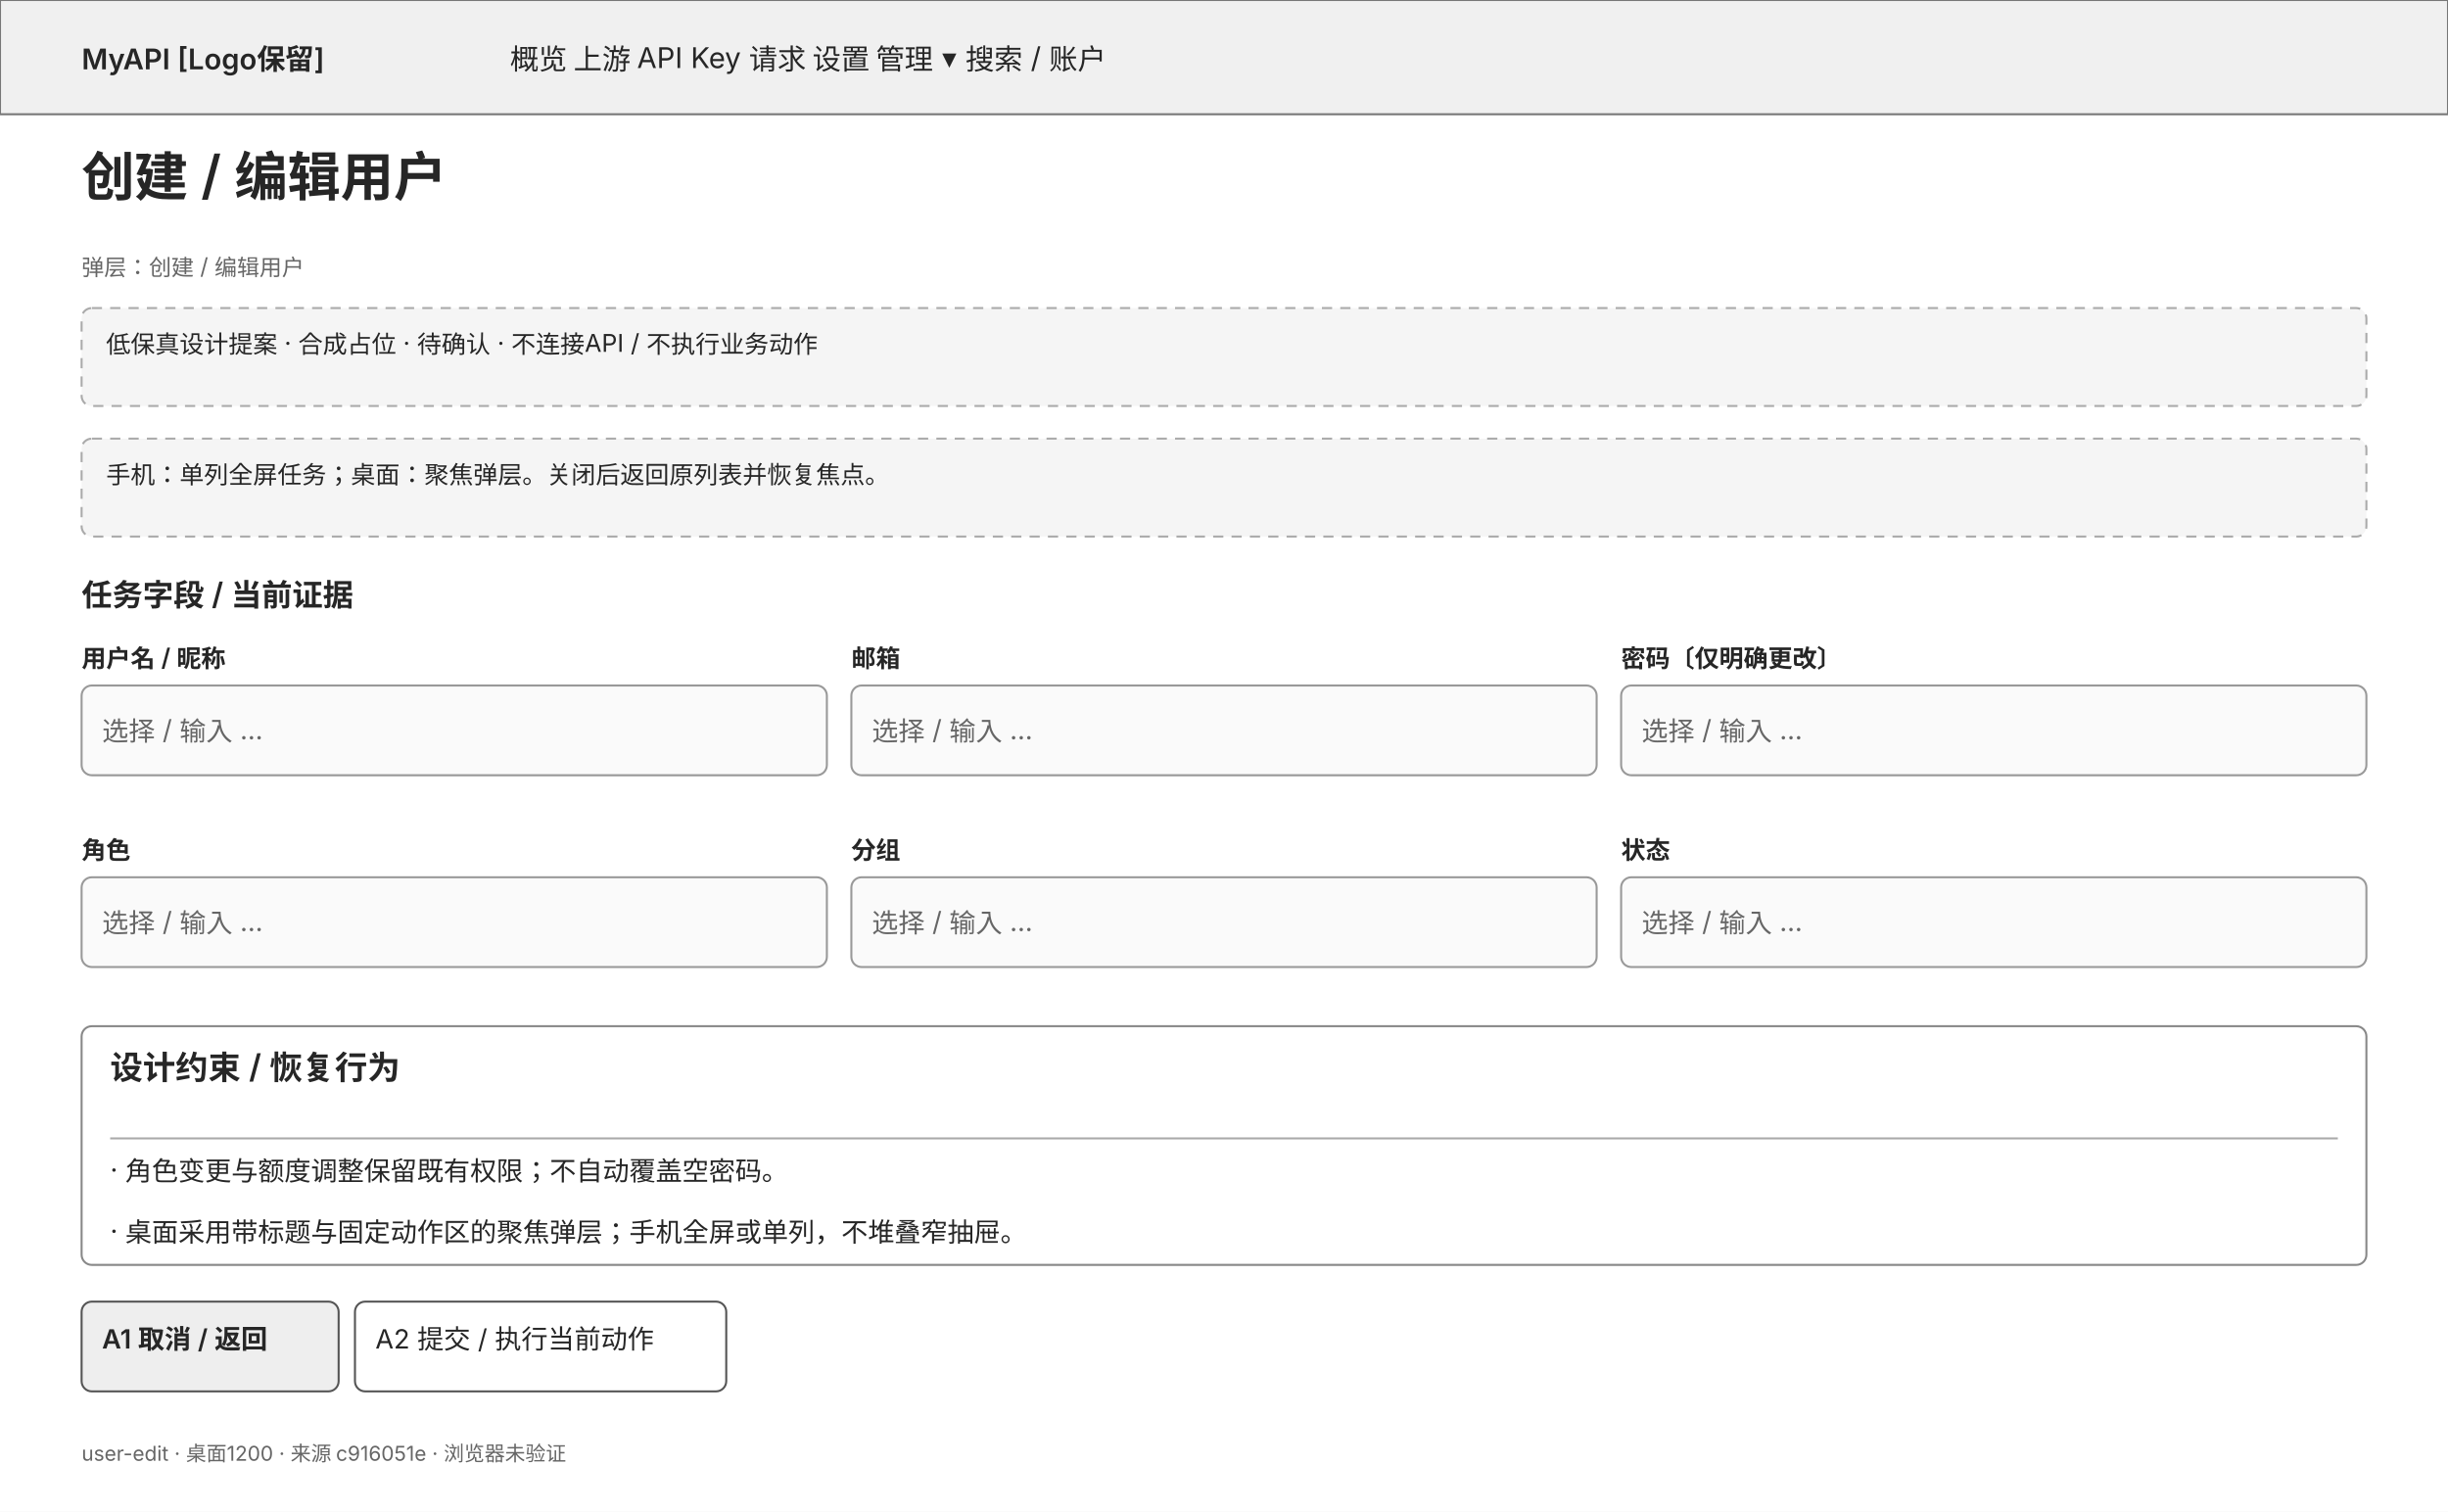
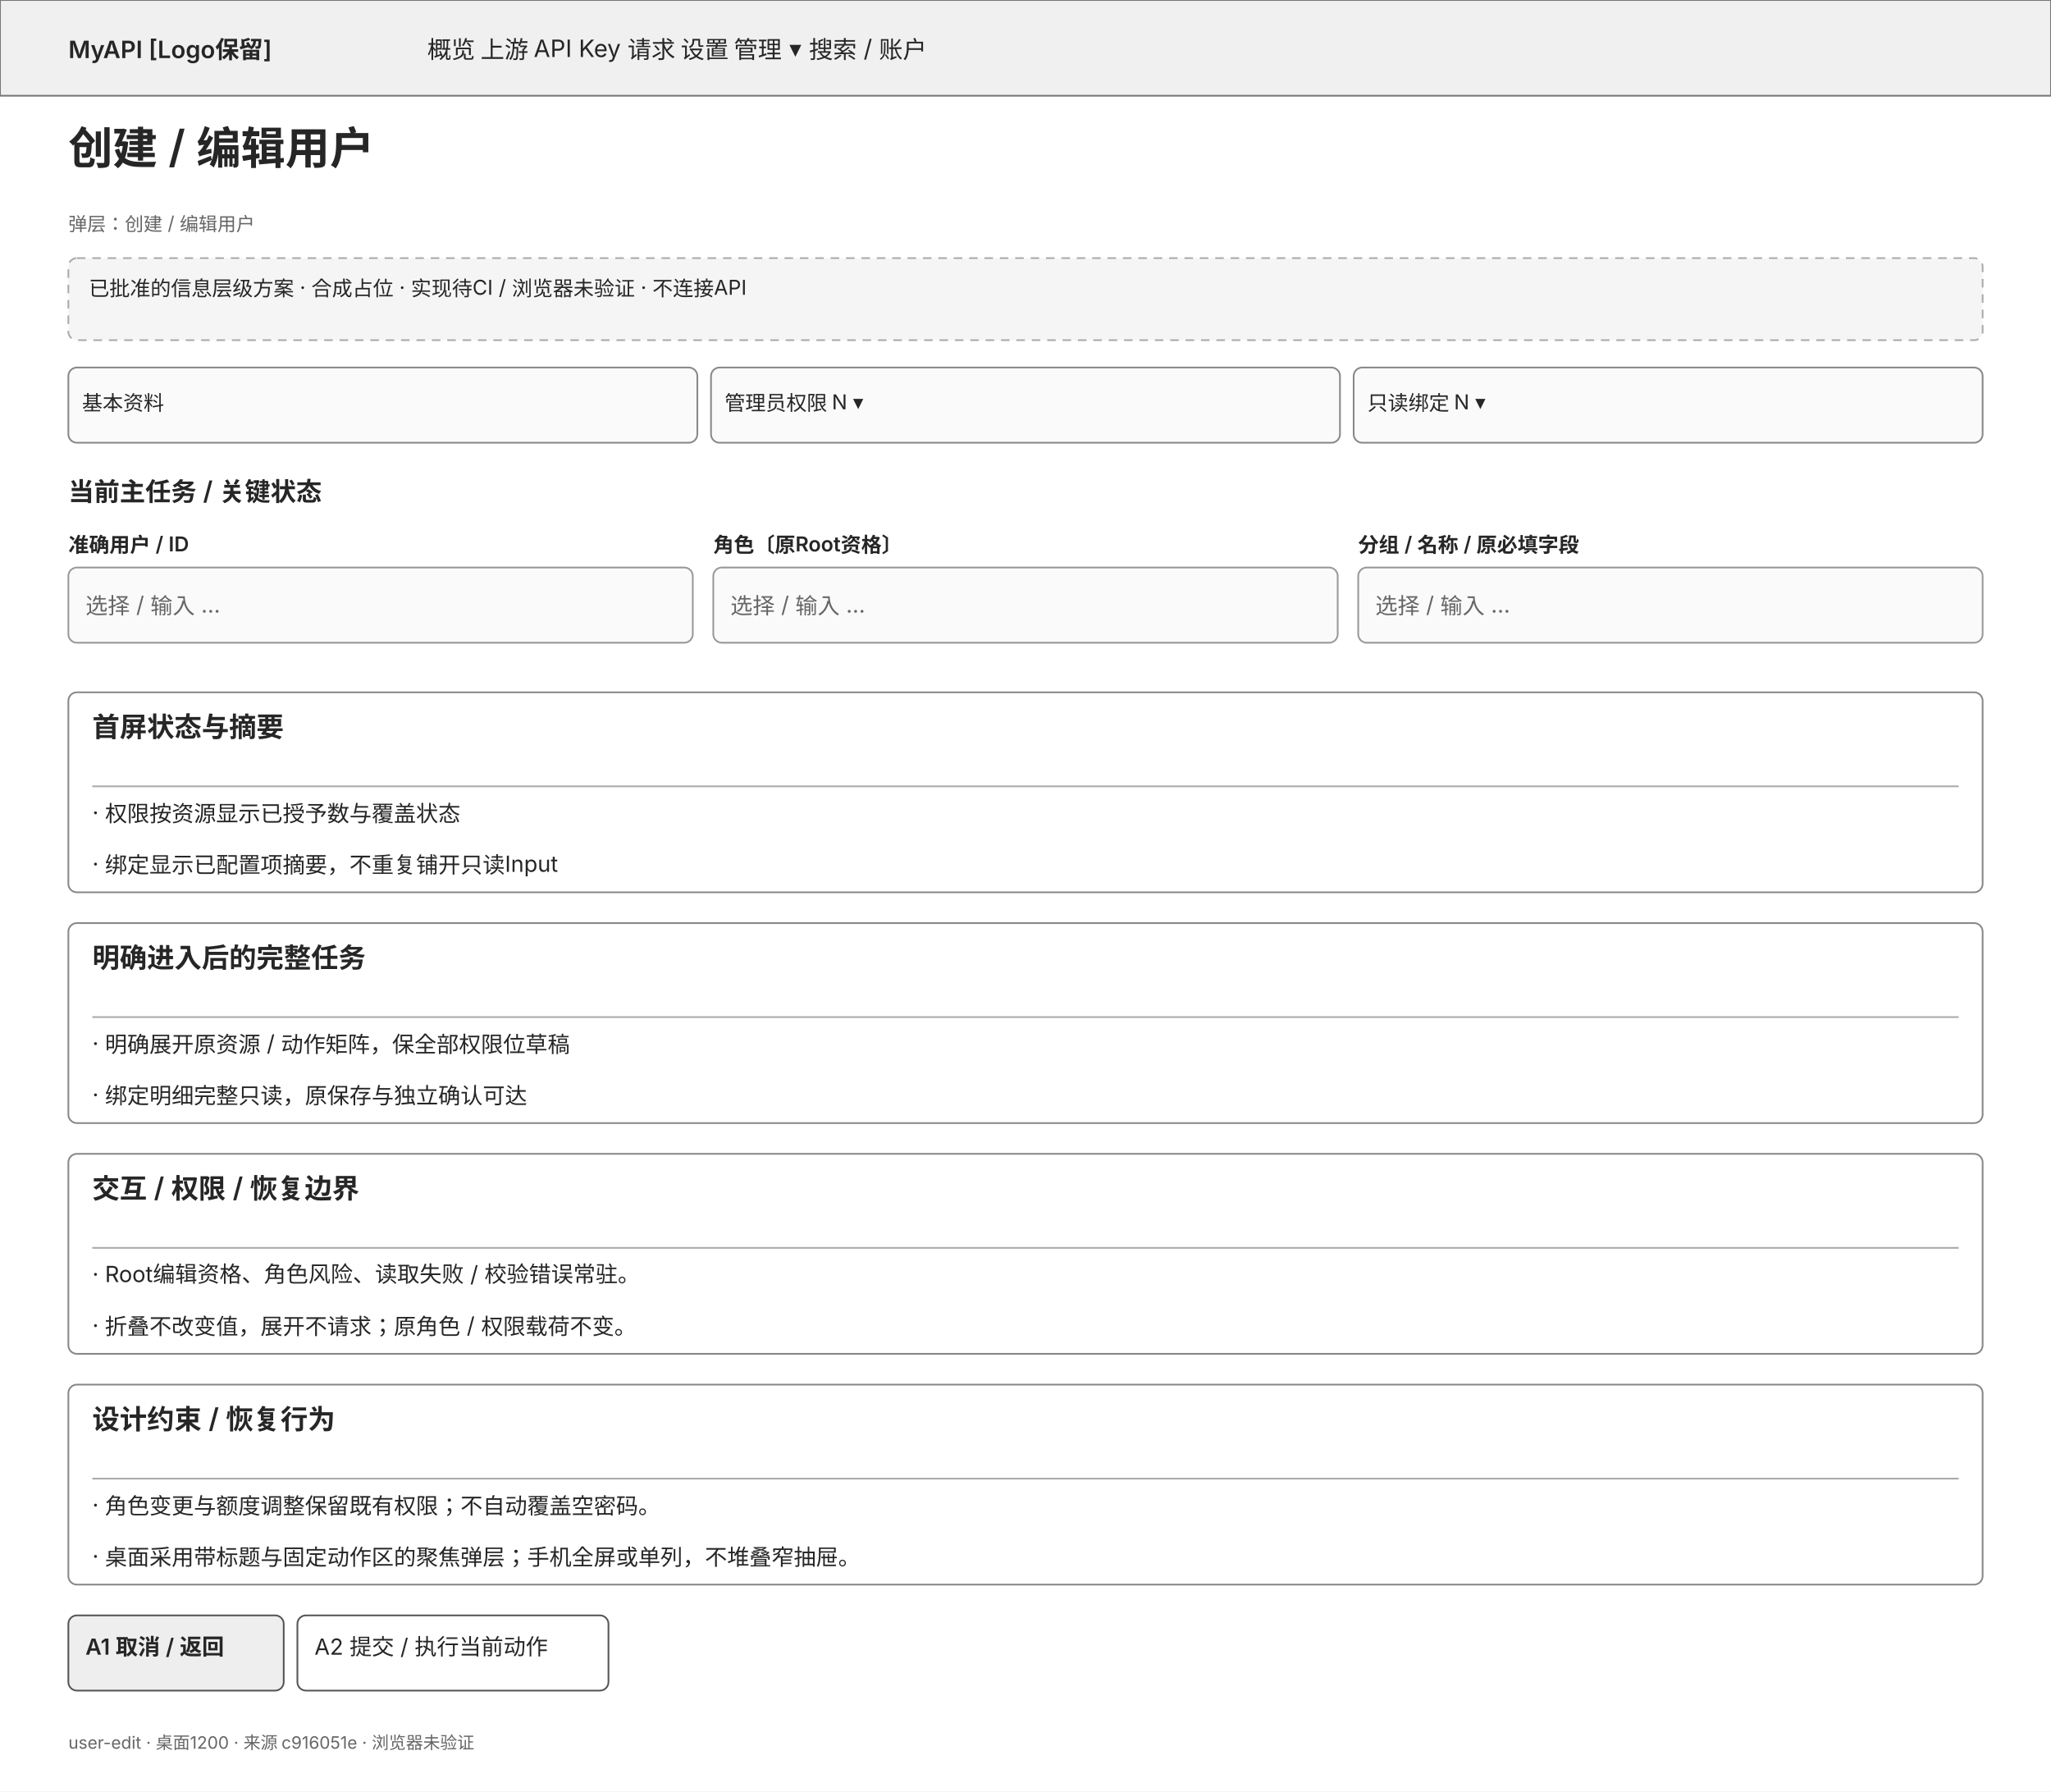
- <svg xmlns="http://www.w3.org/2000/svg" width="1200" height="741" viewBox="0 0 1200 741" role="img" aria-labelledby="title desc">
+ <svg xmlns="http://www.w3.org/2000/svg" width="1200" height="1048" viewBox="0 0 1200 1048" role="img" aria-labelledby="title desc">
  <rect width="100%" height="100%" fill="#ffffff" />
  <g font-family="system-ui, -apple-system, BlinkMacSystemFont, sans-serif">
    <rect x="0" y="0" width="1200" height="56" rx="0" fill="#f0f0f0" stroke="#777777" />
    <text x="40" y="34" font-size="14" font-weight="600" fill="#262626">MyAPI  [Logo保留]</text>
    <text x="250" y="34" font-size="14" font-weight="normal" fill="#262626">概览    上游    API Key    请求    设置    管理 ▾       搜索 / 账户</text>
    <text x="40" y="96" font-size="26" font-weight="600" fill="#262626">创建 / 编辑用户</text>
    <text x="40" y="135" font-size="11" font-weight="normal" fill="#666666">弹层：创建 / 编辑用户</text>
    <rect x="40" y="151" width="1120" height="48" rx="5" fill="#f5f5f5" stroke="#aaaaaa" stroke-dasharray="5 4" />
-     <text x="52" y="173" font-size="12" font-weight="normal" fill="#262626">低保真设计提案 · 合成占位 · 待确认 · 不连接API / 不执行业务动作</text>
-     <rect x="40" y="215" width="1120" height="48" rx="5" fill="#f5f5f5" stroke="#aaaaaa" stroke-dasharray="5 4" />
-     <text x="52" y="237" font-size="12" font-weight="normal" fill="#262626">手机：单列全屏任务；桌面：聚焦弹层。关闭后返回原列表并恢复焦点。</text>
-     <text x="40" y="297" font-size="15" font-weight="600" fill="#262626">任务字段 / 当前证据</text>
-     <text x="40.0" y="327" font-size="12" font-weight="600" fill="#262626">用户名 / 昵称</text>
-     <rect x="40.0" y="336" width="365.333" height="44" rx="5" fill="#fafafa" stroke="#999999" />
-     <text x="50.0" y="363" font-size="13" font-weight="normal" fill="#666666">选择 / 输入 …</text>
-     <text x="417.333" y="327" font-size="12" font-weight="600" fill="#262626">邮箱</text>
-     <rect x="417.333" y="336" width="365.333" height="44" rx="5" fill="#fafafa" stroke="#999999" />
-     <text x="427.333" y="363" font-size="13" font-weight="normal" fill="#666666">选择 / 输入 …</text>
-     <text x="794.667" y="327" font-size="12" font-weight="600" fill="#262626">密码〔仅明确更改〕</text>
-     <rect x="794.667" y="336" width="365.333" height="44" rx="5" fill="#fafafa" stroke="#999999" />
-     <text x="804.667" y="363" font-size="13" font-weight="normal" fill="#666666">选择 / 输入 …</text>
-     <text x="40.0" y="421" font-size="12" font-weight="600" fill="#262626">角色</text>
-     <rect x="40.0" y="430" width="365.333" height="44" rx="5" fill="#fafafa" stroke="#999999" />
-     <text x="50.0" y="457" font-size="13" font-weight="normal" fill="#666666">选择 / 输入 …</text>
-     <text x="417.333" y="421" font-size="12" font-weight="600" fill="#262626">分组</text>
-     <rect x="417.333" y="430" width="365.333" height="44" rx="5" fill="#fafafa" stroke="#999999" />
-     <text x="427.333" y="457" font-size="13" font-weight="normal" fill="#666666">选择 / 输入 …</text>
-     <text x="794.667" y="421" font-size="12" font-weight="600" fill="#262626">状态</text>
-     <rect x="794.667" y="430" width="365.333" height="44" rx="5" fill="#fafafa" stroke="#999999" />
-     <text x="804.667" y="457" font-size="13" font-weight="normal" fill="#666666">选择 / 输入 …</text>
-     <rect x="40" y="503" width="1120" height="117" rx="5" fill="#ffffff" stroke="#888888" />
-     <text x="54" y="529" font-size="16" font-weight="600" fill="#262626">设计约束 / 恢复行为</text>
-     <line x1="54" y1="558" x2="1146" y2="558" stroke="#aaaaaa" />
-     <text x="54" y="578" font-size="13" font-weight="normal" fill="#262626">· 角色变更与额度调整保留既有权限；不自动覆盖空密码。</text>
-     <text x="54" y="608" font-size="13" font-weight="normal" fill="#262626">· 桌面采用带标题与固定动作区的聚焦弹层；手机全屏或单列，不堆叠窄抽屉。</text>
-     <rect x="40" y="638" width="126" height="44" rx="5" fill="#eeeeee" stroke="#555555" />
-     <text x="50" y="661" font-size="13" font-weight="600" fill="#262626">A1 取消 / 返回</text>
-     <rect x="174" y="638" width="182" height="44" rx="5" fill="#ffffff" stroke="#555555" />
-     <text x="184" y="661" font-size="13" font-weight="normal" fill="#262626">A2 提交 / 执行当前动作</text>
-     <text x="40" y="716" font-size="10" font-weight="normal" fill="#666666">user-edit · 桌面1200 · 来源 c916051e · 浏览器未验证</text>
+     <text x="52" y="173" font-size="12" font-weight="normal" fill="#262626">已批准的信息层级方案 · 合成占位 · 实现待CI / 浏览器未验证 · 不连接API</text>
+     <rect x="40.0" y="215" width="368.0" height="44" rx="5" fill="#fafafa" stroke="#888888" />
+     <text x="48.0" y="240" font-size="12" font-weight="normal" fill="#262626">基本资料</text>
+     <rect x="416.0" y="215" width="368.0" height="44" rx="5" fill="#fafafa" stroke="#888888" />
+     <text x="424.0" y="240" font-size="12" font-weight="normal" fill="#262626">管理员权限 N ▾</text>
+     <rect x="792.0" y="215" width="368.0" height="44" rx="5" fill="#fafafa" stroke="#888888" />
+     <text x="800.0" y="240" font-size="12" font-weight="normal" fill="#262626">只读绑定 N ▾</text>
+     <text x="40" y="293" font-size="15" font-weight="600" fill="#262626">当前主任务 / 关键状态</text>
+     <text x="40.0" y="323" font-size="12" font-weight="600" fill="#262626">准确用户 / ID</text>
+     <rect x="40.0" y="332" width="365.333" height="44" rx="5" fill="#fafafa" stroke="#999999" />
+     <text x="50.0" y="359" font-size="13" font-weight="normal" fill="#666666">选择 / 输入 …</text>
+     <text x="417.333" y="323" font-size="12" font-weight="600" fill="#262626">角色〔原Root资格〕</text>
+     <rect x="417.333" y="332" width="365.333" height="44" rx="5" fill="#fafafa" stroke="#999999" />
+     <text x="427.333" y="359" font-size="13" font-weight="normal" fill="#666666">选择 / 输入 …</text>
+     <text x="794.667" y="323" font-size="12" font-weight="600" fill="#262626">分组 / 名称 / 原必填字段</text>
+     <rect x="794.667" y="332" width="365.333" height="44" rx="5" fill="#fafafa" stroke="#999999" />
+     <text x="804.667" y="359" font-size="13" font-weight="normal" fill="#666666">选择 / 输入 …</text>
+     <rect x="40" y="405" width="1120" height="117" rx="5" fill="#ffffff" stroke="#888888" />
+     <text x="54" y="431" font-size="16" font-weight="600" fill="#262626">首屏状态与摘要</text>
+     <line x1="54" y1="460" x2="1146" y2="460" stroke="#aaaaaa" />
+     <text x="54" y="480" font-size="13" font-weight="normal" fill="#262626">· 权限按资源显示已授予数与覆盖状态</text>
+     <text x="54" y="510" font-size="13" font-weight="normal" fill="#262626">· 绑定显示已配置项摘要，不重复铺开只读Input</text>
+     <rect x="40" y="540" width="1120" height="117" rx="5" fill="#ffffff" stroke="#888888" />
+     <text x="54" y="566" font-size="16" font-weight="600" fill="#262626">明确进入后的完整任务</text>
+     <line x1="54" y1="595" x2="1146" y2="595" stroke="#aaaaaa" />
+     <text x="54" y="615" font-size="13" font-weight="normal" fill="#262626">· 明确展开原资源 / 动作矩阵，保全部权限位草稿</text>
+     <text x="54" y="645" font-size="13" font-weight="normal" fill="#262626">· 绑定明细完整只读，原保存与独立确认可达</text>
+     <rect x="40" y="675" width="1120" height="117" rx="5" fill="#ffffff" stroke="#888888" />
+     <text x="54" y="701" font-size="16" font-weight="600" fill="#262626">交互 / 权限 / 恢复边界</text>
+     <line x1="54" y1="730" x2="1146" y2="730" stroke="#aaaaaa" />
+     <text x="54" y="750" font-size="13" font-weight="normal" fill="#262626">· Root编辑资格、角色风险、读取失败 / 校验错误常驻。</text>
+     <text x="54" y="780" font-size="13" font-weight="normal" fill="#262626">· 折叠不改变值，展开不请求；原角色 / 权限载荷不变。</text>
+     <rect x="40" y="810" width="1120" height="117" rx="5" fill="#ffffff" stroke="#888888" />
+     <text x="54" y="836" font-size="16" font-weight="600" fill="#262626">设计约束 / 恢复行为</text>
+     <line x1="54" y1="865" x2="1146" y2="865" stroke="#aaaaaa" />
+     <text x="54" y="885" font-size="13" font-weight="normal" fill="#262626">· 角色变更与额度调整保留既有权限；不自动覆盖空密码。</text>
+     <text x="54" y="915" font-size="13" font-weight="normal" fill="#262626">· 桌面采用带标题与固定动作区的聚焦弹层；手机全屏或单列，不堆叠窄抽屉。</text>
+     <rect x="40" y="945" width="126" height="44" rx="5" fill="#eeeeee" stroke="#555555" />
+     <text x="50" y="968" font-size="13" font-weight="600" fill="#262626">A1 取消 / 返回</text>
+     <rect x="174" y="945" width="182" height="44" rx="5" fill="#ffffff" stroke="#555555" />
+     <text x="184" y="968" font-size="13" font-weight="normal" fill="#262626">A2 提交 / 执行当前动作</text>
+     <text x="40" y="1023" font-size="10" font-weight="normal" fill="#666666">user-edit · 桌面1200 · 来源 c916051e · 浏览器未验证</text>
  </g>
</svg>
